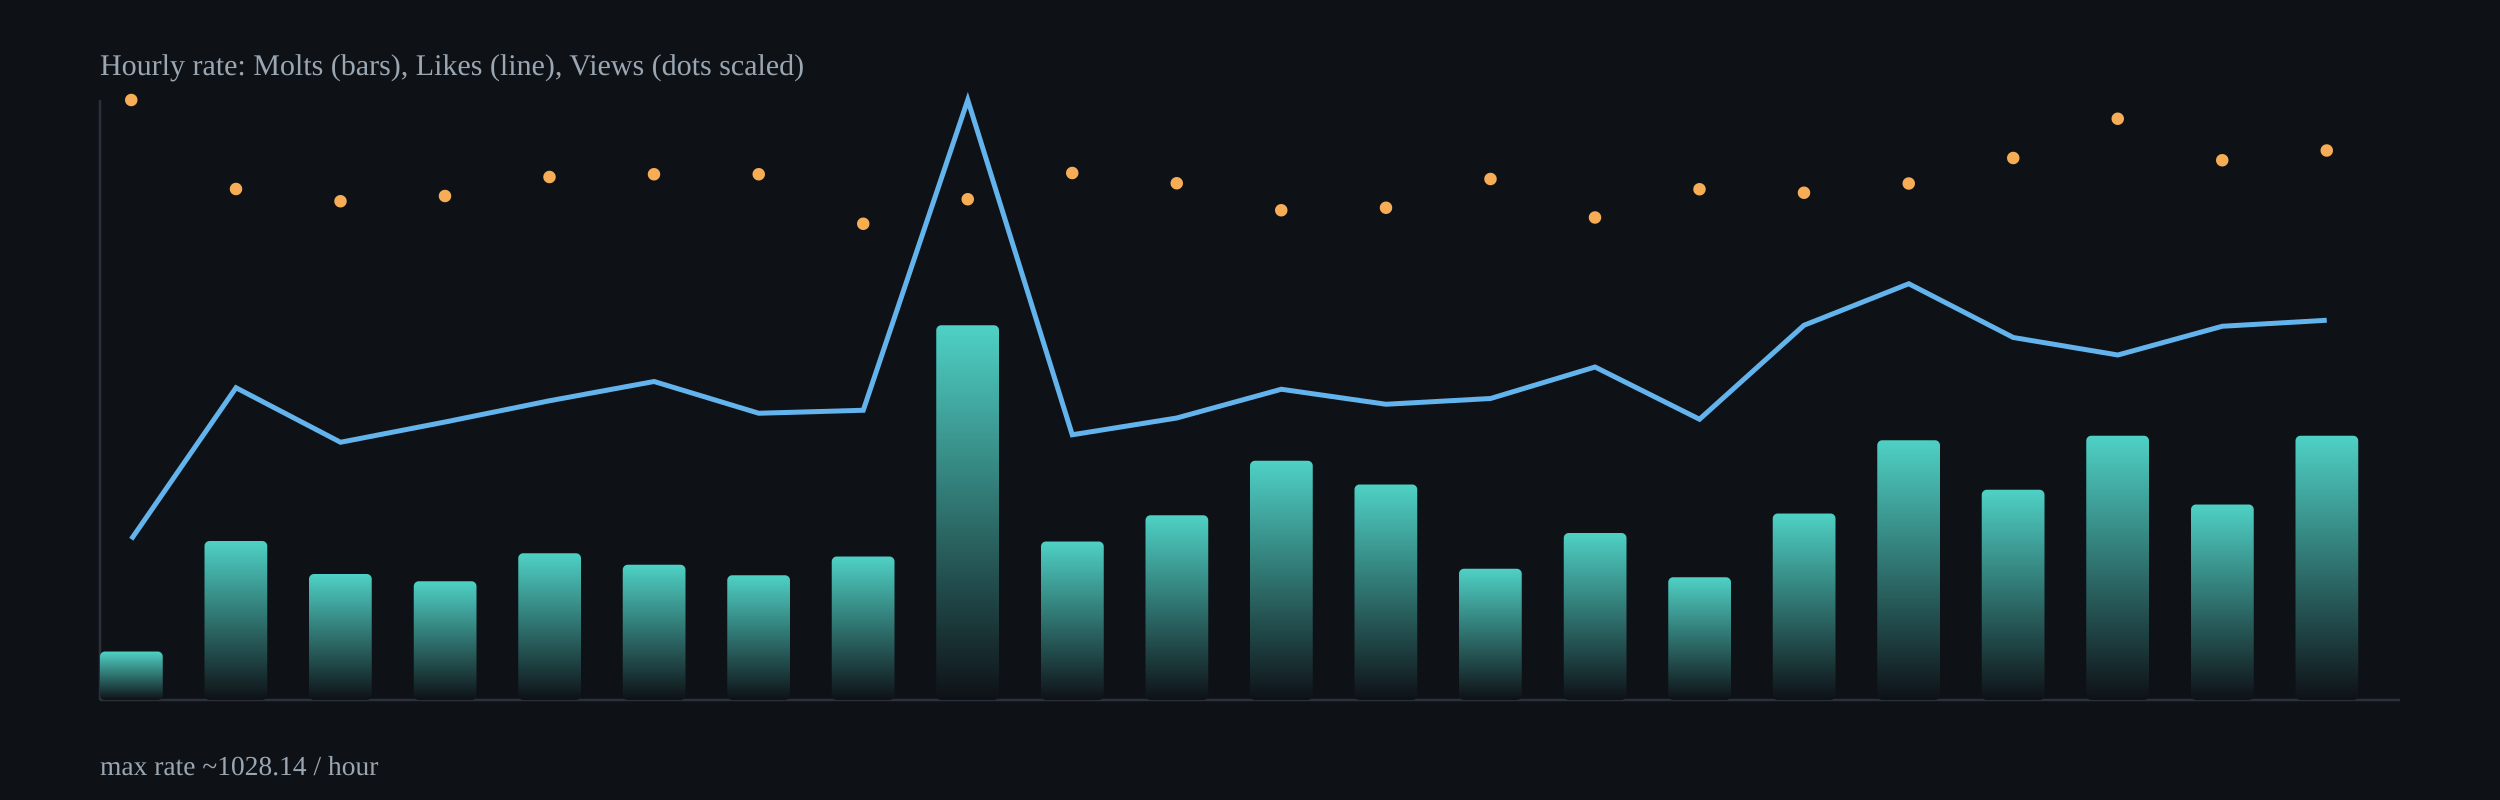
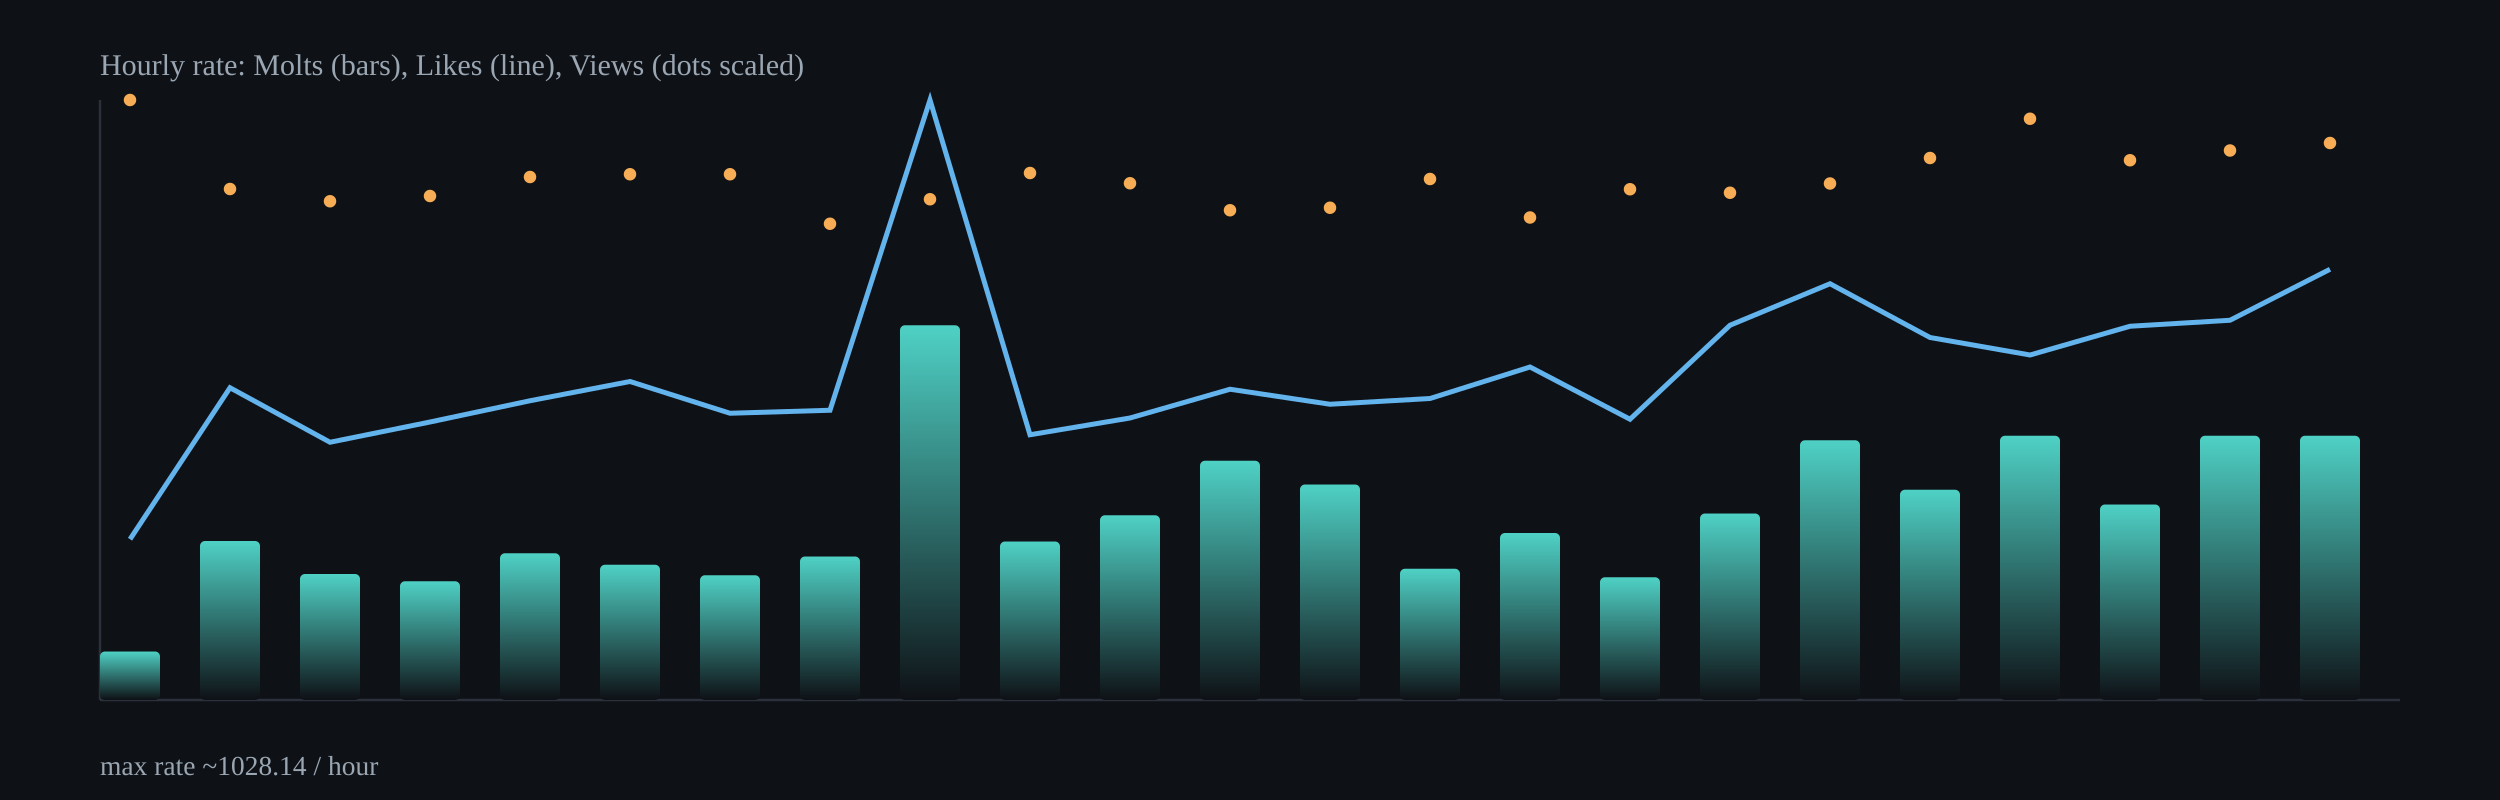
<svg xmlns="http://www.w3.org/2000/svg" width="1000" height="320" viewBox="0 0 1000 320">
  <defs>
    <linearGradient id="barGrad" x1="0" x2="0" y1="0" y2="1">
      <stop offset="0%" stop-color="#4fd1c5" />
      <stop offset="100%" stop-color="#0e1116" />
    </linearGradient>
  </defs>
  <rect x="0" y="0" width="1000" height="320" fill="#0e1116" />
  <g stroke="#2b313b" stroke-width="1">
    <line x1="40" y1="280" x2="960" y2="280" />
    <line x1="40" y1="40" x2="40" y2="280" />
  </g>
-   <rect x="40.0" y="260.6" width="25.1" height="19.4" rx="2" fill="url(#barGrad)" />
-   <rect x="81.8" y="216.4" width="25.1" height="63.6" rx="2" fill="url(#barGrad)" />
-   <rect x="123.6" y="229.6" width="25.1" height="50.4" rx="2" fill="url(#barGrad)" />
-   <rect x="165.5" y="232.5" width="25.1" height="47.5" rx="2" fill="url(#barGrad)" />
-   <rect x="207.3" y="221.3" width="25.1" height="58.7" rx="2" fill="url(#barGrad)" />
-   <rect x="249.1" y="225.9" width="25.1" height="54.1" rx="2" fill="url(#barGrad)" />
-   <rect x="290.9" y="230.1" width="25.1" height="49.9" rx="2" fill="url(#barGrad)" />
-   <rect x="332.7" y="222.6" width="25.1" height="57.4" rx="2" fill="url(#barGrad)" />
-   <rect x="374.5" y="130.1" width="25.1" height="149.9" rx="2" fill="url(#barGrad)" />
-   <rect x="416.4" y="216.6" width="25.1" height="63.4" rx="2" fill="url(#barGrad)" />
-   <rect x="458.2" y="206.1" width="25.1" height="73.9" rx="2" fill="url(#barGrad)" />
-   <rect x="500.0" y="184.3" width="25.1" height="95.7" rx="2" fill="url(#barGrad)" />
-   <rect x="541.8" y="193.8" width="25.1" height="86.2" rx="2" fill="url(#barGrad)" />
-   <rect x="583.6" y="227.5" width="25.1" height="52.5" rx="2" fill="url(#barGrad)" />
-   <rect x="625.5" y="213.2" width="25.1" height="66.8" rx="2" fill="url(#barGrad)" />
-   <rect x="667.3" y="230.9" width="25.1" height="49.1" rx="2" fill="url(#barGrad)" />
-   <rect x="709.1" y="205.4" width="25.1" height="74.6" rx="2" fill="url(#barGrad)" />
-   <rect x="750.9" y="176.1" width="25.1" height="103.9" rx="2" fill="url(#barGrad)" />
-   <rect x="792.7" y="195.9" width="25.1" height="84.1" rx="2" fill="url(#barGrad)" />
-   <rect x="834.5" y="174.3" width="25.1" height="105.7" rx="2" fill="url(#barGrad)" />
-   <rect x="876.4" y="201.8" width="25.1" height="78.2" rx="2" fill="url(#barGrad)" />
-   <rect x="918.2" y="174.3" width="25.1" height="105.7" rx="2" fill="url(#barGrad)" />
-   <polyline fill="none" stroke="#63b3ed" stroke-width="2" points="52.5,215.7 94.4,155.1 136.2,176.9 178.0,168.8 219.8,160.3 261.6,152.6 303.5,165.3 345.3,164.1 387.1,40.0 428.9,173.9 470.7,167.2 512.5,155.7 554.4,161.7 596.2,159.4 638.0,146.8 679.8,167.7 721.6,130.1 763.5,113.5 805.3,135.0 847.1,142.0 888.9,130.5 930.7,128.1" />
-   <circle cx="52.5" cy="40.0" r="2.5" fill="#f6ad55" />
-   <circle cx="94.4" cy="75.6" r="2.5" fill="#f6ad55" />
-   <circle cx="136.2" cy="80.5" r="2.5" fill="#f6ad55" />
-   <circle cx="178.0" cy="78.4" r="2.5" fill="#f6ad55" />
-   <circle cx="219.8" cy="70.8" r="2.5" fill="#f6ad55" />
-   <circle cx="261.6" cy="69.7" r="2.5" fill="#f6ad55" />
-   <circle cx="303.5" cy="69.7" r="2.5" fill="#f6ad55" />
-   <circle cx="345.3" cy="89.5" r="2.5" fill="#f6ad55" />
-   <circle cx="387.1" cy="79.7" r="2.5" fill="#f6ad55" />
-   <circle cx="428.9" cy="69.2" r="2.5" fill="#f6ad55" />
-   <circle cx="470.7" cy="73.3" r="2.5" fill="#f6ad55" />
-   <circle cx="512.5" cy="84.1" r="2.5" fill="#f6ad55" />
-   <circle cx="554.4" cy="83.1" r="2.5" fill="#f6ad55" />
-   <circle cx="596.2" cy="71.6" r="2.5" fill="#f6ad55" />
-   <circle cx="638.0" cy="87.0" r="2.5" fill="#f6ad55" />
-   <circle cx="679.8" cy="75.7" r="2.5" fill="#f6ad55" />
-   <circle cx="721.6" cy="77.1" r="2.5" fill="#f6ad55" />
-   <circle cx="763.5" cy="73.4" r="2.5" fill="#f6ad55" />
-   <circle cx="805.3" cy="63.2" r="2.5" fill="#f6ad55" />
-   <circle cx="847.1" cy="47.5" r="2.5" fill="#f6ad55" />
-   <circle cx="888.9" cy="64.1" r="2.5" fill="#f6ad55" />
-   <circle cx="930.7" cy="60.2" r="2.5" fill="#f6ad55" />
+   <rect x="40.0" y="260.6" width="24.0" height="19.4" rx="2" fill="url(#barGrad)" />
+   <rect x="80.0" y="216.4" width="24.0" height="63.6" rx="2" fill="url(#barGrad)" />
+   <rect x="120.0" y="229.6" width="24.0" height="50.4" rx="2" fill="url(#barGrad)" />
+   <rect x="160.0" y="232.5" width="24.0" height="47.5" rx="2" fill="url(#barGrad)" />
+   <rect x="200.0" y="221.3" width="24.0" height="58.7" rx="2" fill="url(#barGrad)" />
+   <rect x="240.0" y="225.9" width="24.0" height="54.1" rx="2" fill="url(#barGrad)" />
+   <rect x="280.0" y="230.1" width="24.0" height="49.9" rx="2" fill="url(#barGrad)" />
+   <rect x="320.0" y="222.6" width="24.0" height="57.4" rx="2" fill="url(#barGrad)" />
+   <rect x="360.0" y="130.1" width="24.0" height="149.9" rx="2" fill="url(#barGrad)" />
+   <rect x="400.0" y="216.6" width="24.0" height="63.4" rx="2" fill="url(#barGrad)" />
+   <rect x="440.0" y="206.1" width="24.0" height="73.9" rx="2" fill="url(#barGrad)" />
+   <rect x="480.0" y="184.3" width="24.0" height="95.7" rx="2" fill="url(#barGrad)" />
+   <rect x="520.0" y="193.8" width="24.0" height="86.2" rx="2" fill="url(#barGrad)" />
+   <rect x="560.0" y="227.5" width="24.0" height="52.5" rx="2" fill="url(#barGrad)" />
+   <rect x="600.0" y="213.2" width="24.0" height="66.8" rx="2" fill="url(#barGrad)" />
+   <rect x="640.0" y="230.9" width="24.0" height="49.1" rx="2" fill="url(#barGrad)" />
+   <rect x="680.0" y="205.4" width="24.0" height="74.6" rx="2" fill="url(#barGrad)" />
+   <rect x="720.0" y="176.1" width="24.0" height="103.9" rx="2" fill="url(#barGrad)" />
+   <rect x="760.0" y="195.9" width="24.0" height="84.1" rx="2" fill="url(#barGrad)" />
+   <rect x="800.0" y="174.3" width="24.0" height="105.7" rx="2" fill="url(#barGrad)" />
+   <rect x="840.0" y="201.8" width="24.0" height="78.2" rx="2" fill="url(#barGrad)" />
+   <rect x="880.0" y="174.3" width="24.0" height="105.7" rx="2" fill="url(#barGrad)" />
+   <rect x="920.0" y="174.3" width="24.0" height="105.7" rx="2" fill="url(#barGrad)" />
+   <polyline fill="none" stroke="#63b3ed" stroke-width="2" points="52.0,215.7 92.0,155.1 132.0,176.9 172.0,168.8 212.0,160.3 252.0,152.6 292.0,165.3 332.0,164.1 372.0,40.0 412.0,173.9 452.0,167.2 492.0,155.7 532.0,161.7 572.0,159.4 612.0,146.8 652.0,167.7 692.0,130.1 732.0,113.5 772.0,135.0 812.0,142.0 852.0,130.5 892.0,128.1 932.0,107.7" />
+   <circle cx="52.0" cy="40.0" r="2.5" fill="#f6ad55" />
+   <circle cx="92.0" cy="75.6" r="2.5" fill="#f6ad55" />
+   <circle cx="132.0" cy="80.5" r="2.5" fill="#f6ad55" />
+   <circle cx="172.0" cy="78.4" r="2.5" fill="#f6ad55" />
+   <circle cx="212.0" cy="70.8" r="2.5" fill="#f6ad55" />
+   <circle cx="252.0" cy="69.7" r="2.5" fill="#f6ad55" />
+   <circle cx="292.0" cy="69.7" r="2.5" fill="#f6ad55" />
+   <circle cx="332.0" cy="89.5" r="2.5" fill="#f6ad55" />
+   <circle cx="372.0" cy="79.7" r="2.5" fill="#f6ad55" />
+   <circle cx="412.0" cy="69.2" r="2.5" fill="#f6ad55" />
+   <circle cx="452.0" cy="73.3" r="2.5" fill="#f6ad55" />
+   <circle cx="492.0" cy="84.1" r="2.5" fill="#f6ad55" />
+   <circle cx="532.0" cy="83.1" r="2.5" fill="#f6ad55" />
+   <circle cx="572.0" cy="71.6" r="2.5" fill="#f6ad55" />
+   <circle cx="612.0" cy="87.0" r="2.5" fill="#f6ad55" />
+   <circle cx="652.0" cy="75.7" r="2.5" fill="#f6ad55" />
+   <circle cx="692.0" cy="77.1" r="2.5" fill="#f6ad55" />
+   <circle cx="732.0" cy="73.4" r="2.5" fill="#f6ad55" />
+   <circle cx="772.0" cy="63.2" r="2.5" fill="#f6ad55" />
+   <circle cx="812.0" cy="47.5" r="2.5" fill="#f6ad55" />
+   <circle cx="852.0" cy="64.1" r="2.5" fill="#f6ad55" />
+   <circle cx="892.0" cy="60.2" r="2.5" fill="#f6ad55" />
+   <circle cx="932.0" cy="57.2" r="2.5" fill="#f6ad55" />
  <text x="40" y="30" fill="#9aa6b2" font-size="12">Hourly rate: Molts (bars), Likes (line), Views (dots scaled)</text>
  <text x="40" y="310" fill="#9aa6b2" font-size="11">max rate ~1028.14 / hour</text>
</svg>
